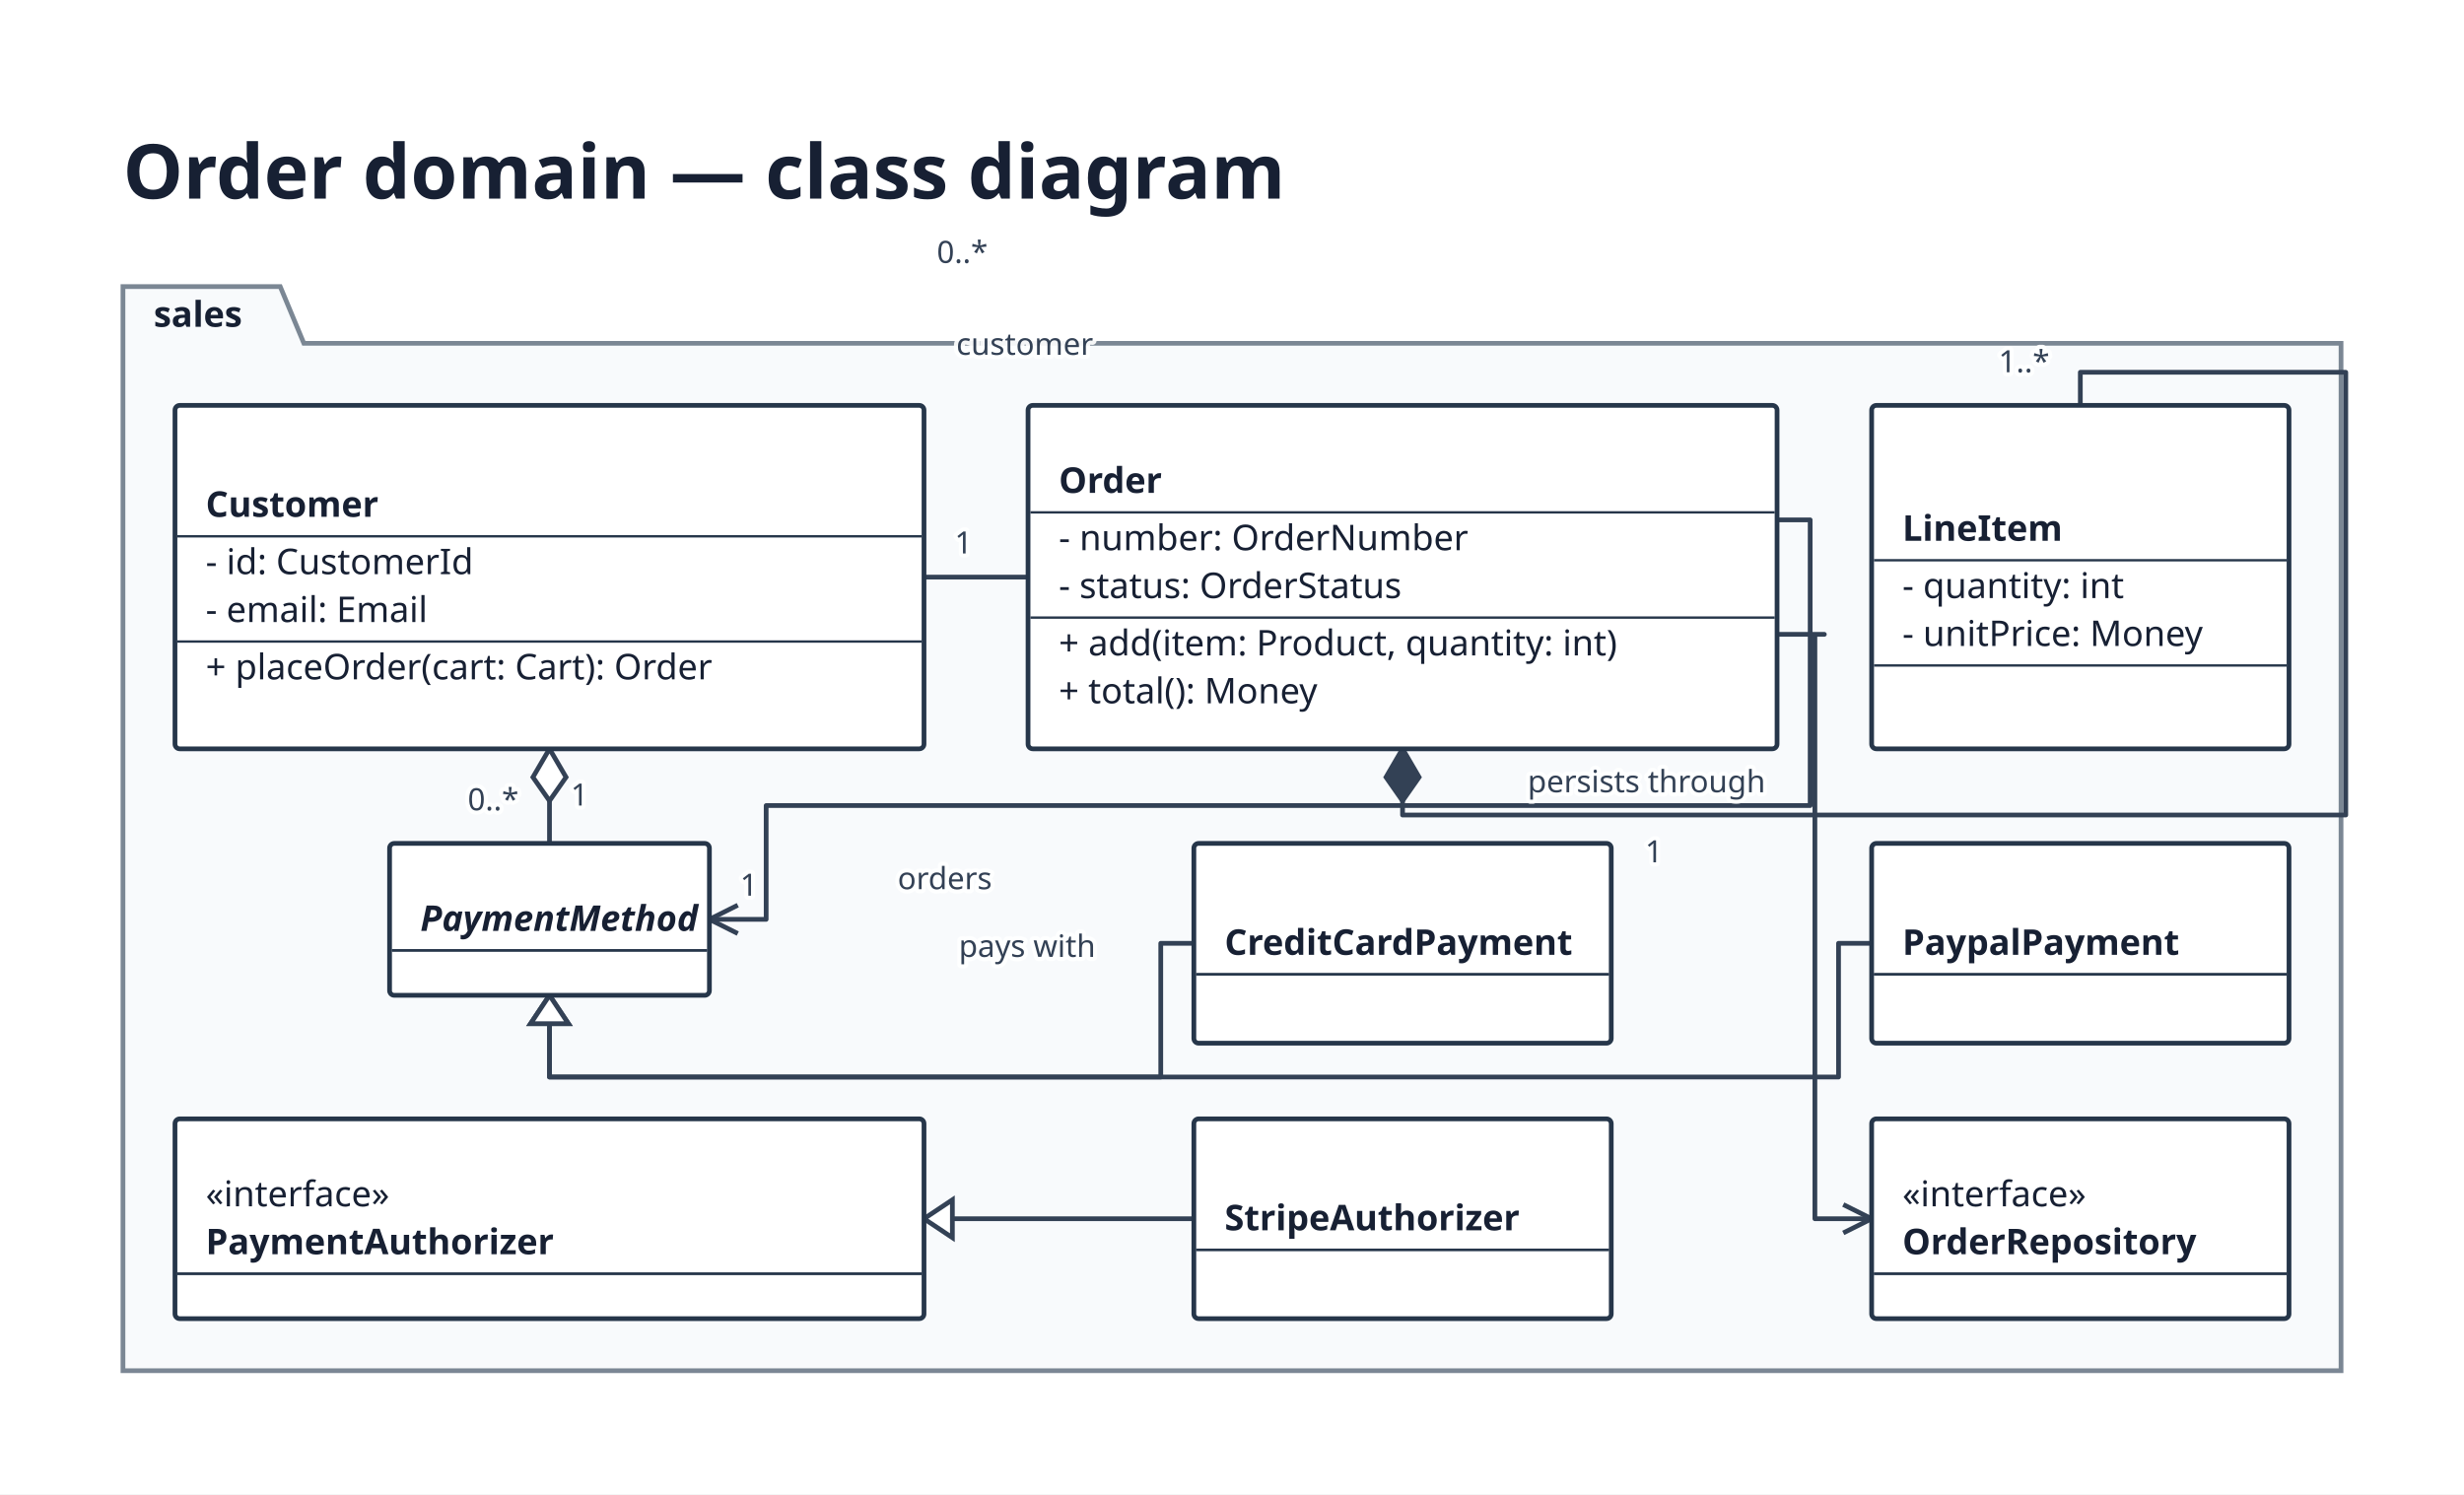
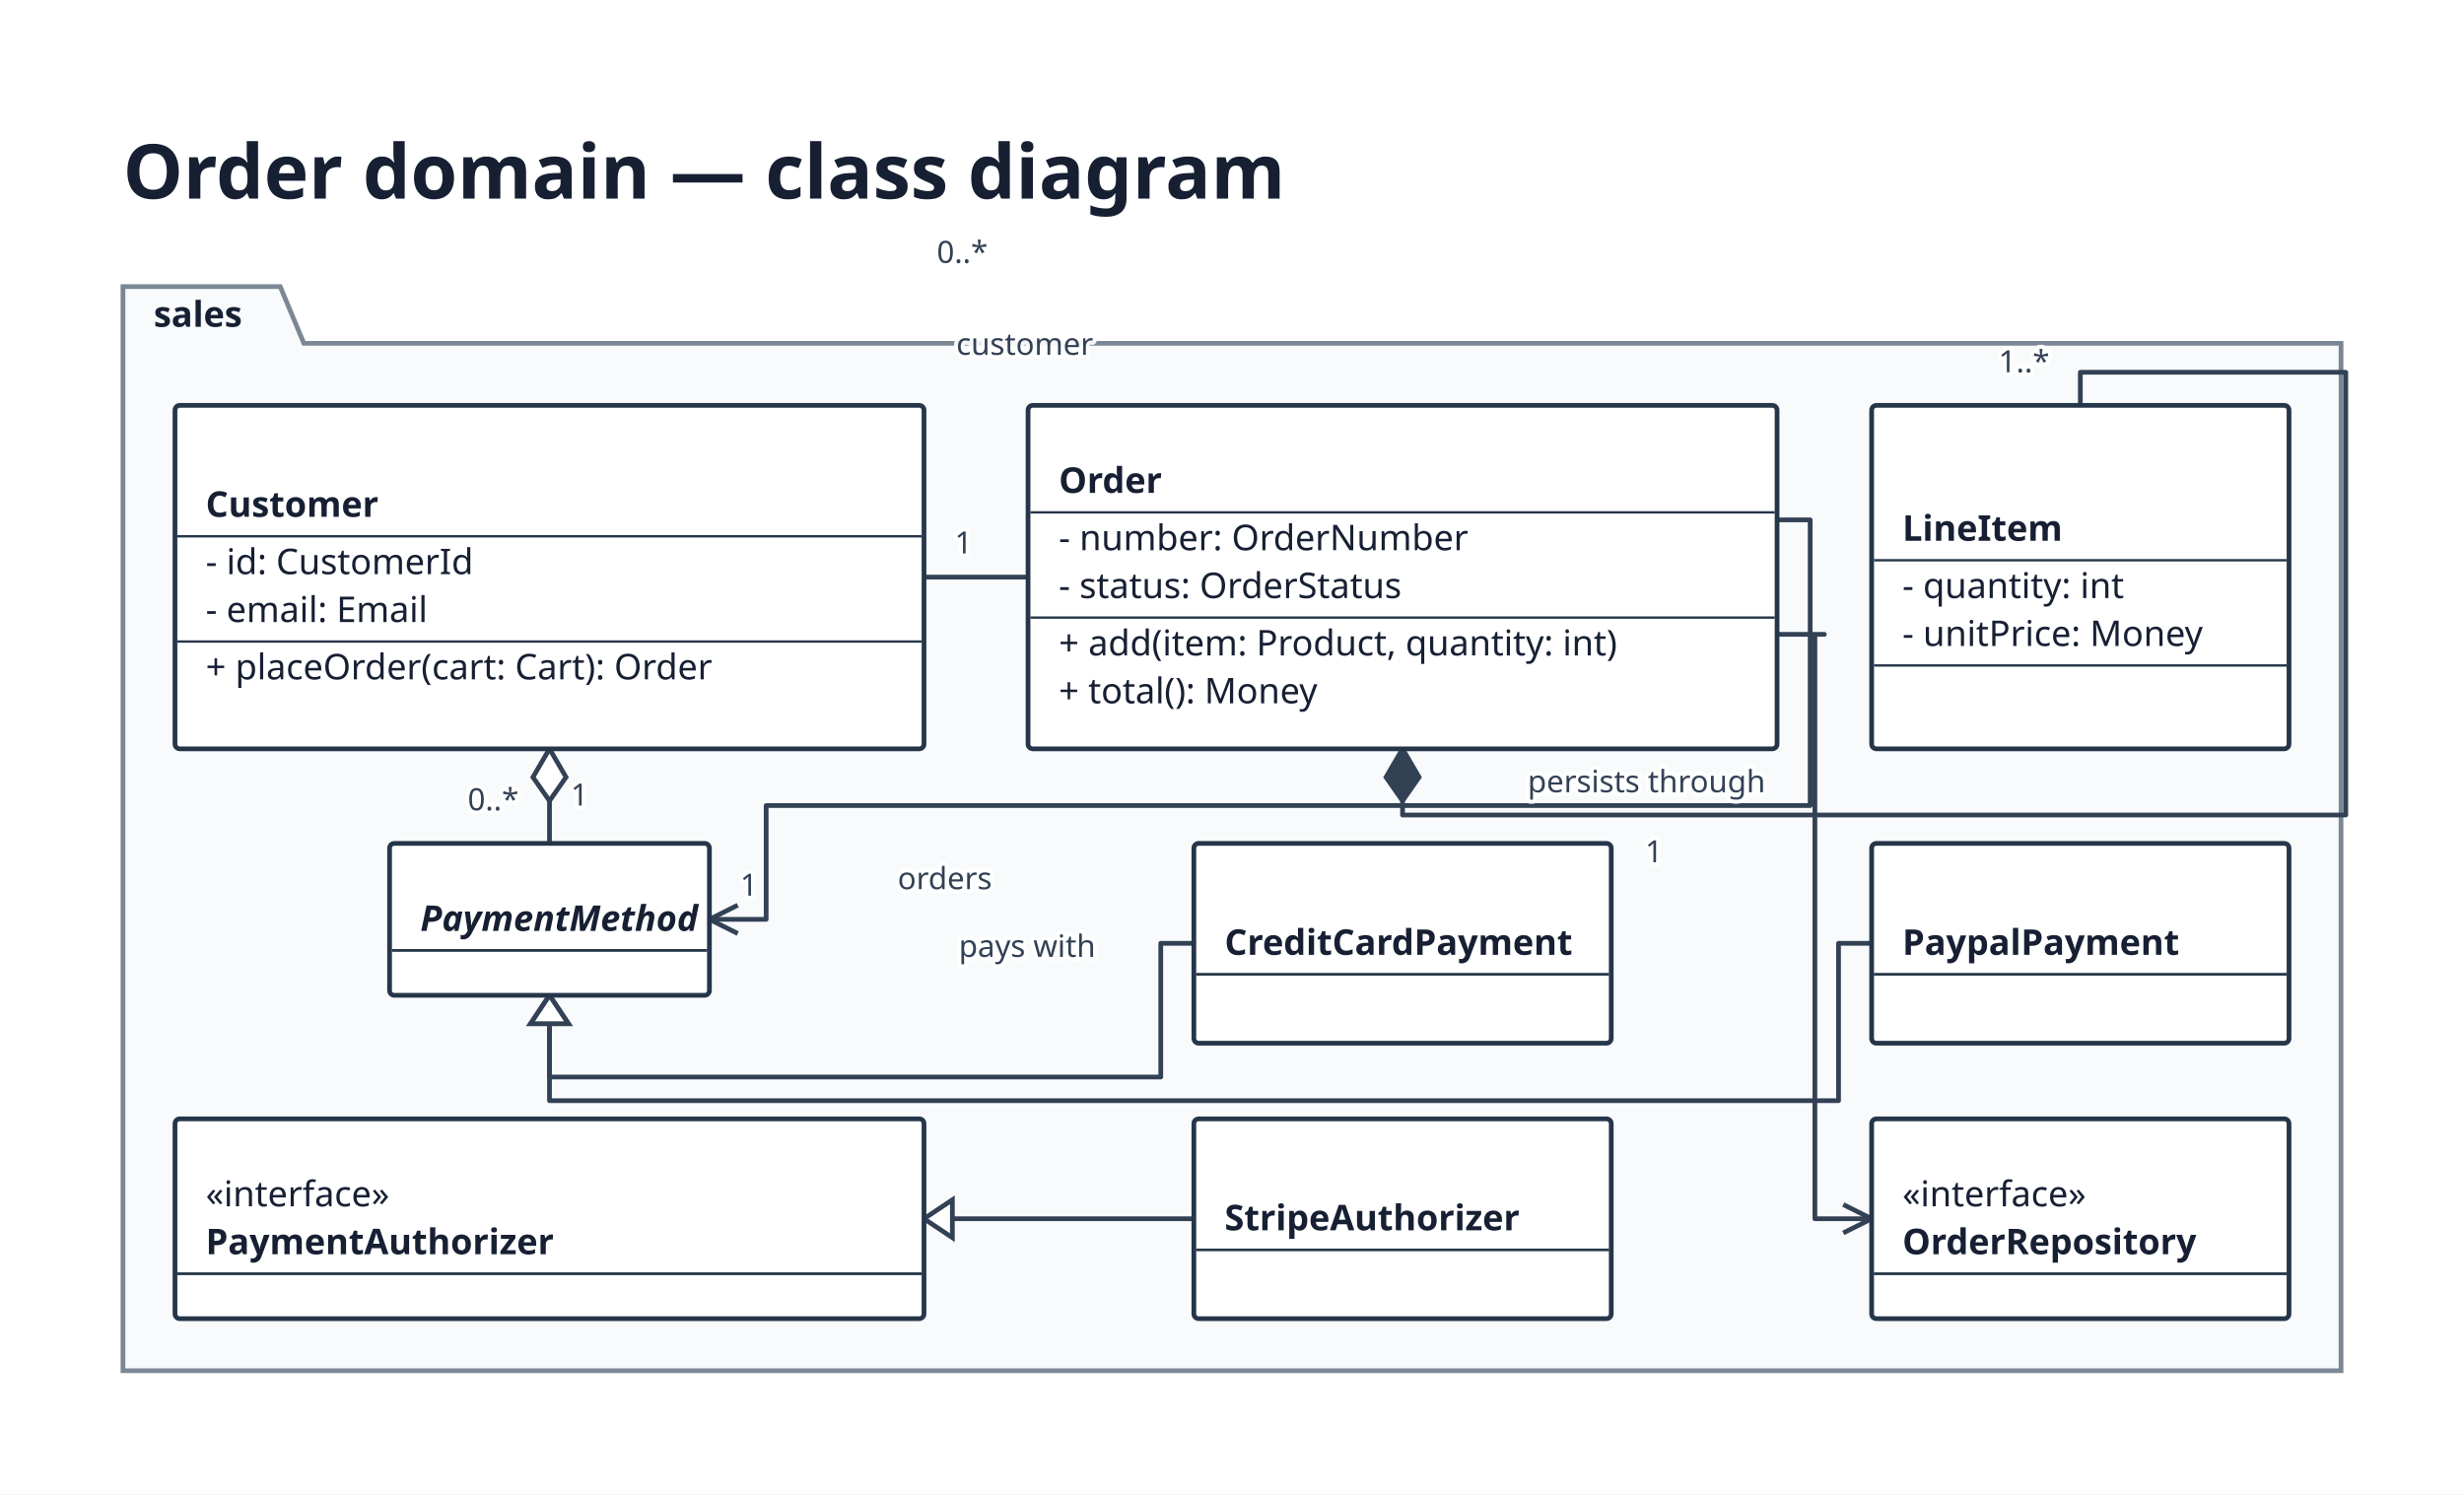
<svg xmlns="http://www.w3.org/2000/svg" width="1042" height="632" viewBox="0 0 1042 632" role="img" aria-label="uml-class-example">
  <rect width="100%" height="100%" fill="#ffffff" />
  <g id="boundaries">
    <path d="M 52 145.2 V 579.7 H 990 V 145.2 H 128.5 L 118.5 121.2 H 52 Z" fill="#f8fafc" stroke="#7b8794" stroke-width="2" />
  </g>
  <g id="corridor-dividers" />
  <g id="lines">
    <g data-line="customer-orders">
      <polyline points="390.75,244.075 434.75,244.075" fill="none" stroke="#334155" stroke-width="2" stroke-linejoin="round" stroke-linecap="round" />
    </g>
    <g data-line="order-items">
      <polyline points="593.125,316.7 593.125,344.7 992,344.7 992,157.45 879.75,157.45 879.75,171.45" fill="none" stroke="#334155" stroke-width="2" stroke-linejoin="round" stroke-linecap="round" />
      <polygon points="593.125,316.7 600.125,328.7 593.125,338.7 586.125,328.7" fill="#334155" stroke="#334155" stroke-width="2" />
    </g>
    <g data-line="customer-payment-methods">
      <polyline points="232.375,316.7 232.375,344.7 232.375,342.7 232.375,356.7" fill="none" stroke="#334155" stroke-width="2" stroke-linejoin="round" stroke-linecap="round" />
      <polygon points="232.375,316.7 239.375,328.7 232.375,338.7 225.375,328.7" fill="#ffffff" stroke="#334155" stroke-width="2" />
    </g>
    <g data-line="order-payment">
      <polyline points="751.5,219.867 765.5,219.867 765.5,340.7 324,340.7 324,388.825 300,388.825" fill="none" stroke="#334155" stroke-width="2" stroke-linejoin="round" stroke-linecap="round" />
      <path d="M 312 382.825 L 300 388.825 L 312 394.825" fill="none" stroke="#334155" stroke-width="2" stroke-linejoin="round" />
    </g>
    <g data-line="credit-card-generalization">
      <polyline points="504.875,398.95 490.875,398.95 490.875,455.51 232.375,455.51 232.375,420.95" fill="none" stroke="#334155" stroke-width="2" stroke-linejoin="round" stroke-linecap="round" />
      <polygon points="232.375,420.95 240.375,432.95 224.375,432.95" fill="#ffffff" stroke="#334155" stroke-width="2" />
    </g>
    <g data-line="paypal-generalization">
-       <polyline points="791.5,398.95 777.5,398.95 777.5,455.51 232.375,455.51 232.375,420.95" fill="none" stroke="#334155" stroke-width="2" stroke-linejoin="round" stroke-linecap="round" />
+       <polyline points="791.5,398.95 777.5,398.95 777.5,465.51 232.375,465.51 232.375,455.51 232.375,420.95" fill="none" stroke="#334155" stroke-width="2" stroke-linejoin="round" stroke-linecap="round" />
      <polygon points="232.375,420.95 240.375,432.95 224.375,432.95" fill="#ffffff" stroke="#334155" stroke-width="2" />
    </g>
    <g data-line="stripe-realization">
      <polyline points="504.875,515.45 390.75,515.45" fill="none" stroke="#334155" stroke-width="2" stroke-linejoin="round" stroke-linecap="round" />
      <polygon points="390.75,515.45 402.75,507.45 402.75,523.45" fill="#ffffff" stroke="#334155" stroke-width="2" />
    </g>
    <g data-line="repository-dependency">
      <polyline points="751.5,268.283 771.5,268.283 767.5,268.283 767.5,515.45 791.5,515.45" fill="none" stroke="#334155" stroke-width="2" stroke-linejoin="round" stroke-linecap="round" />
      <path d="M 779.5 521.45 L 791.5 515.45 L 779.5 509.45" fill="none" stroke="#334155" stroke-width="2" stroke-linejoin="round" />
    </g>
  </g>
  <g id="objects">
    <rect x="74" y="171.45" width="316.75" height="145.25" rx="2" fill="#ffffff" stroke="#26364a" stroke-width="2" />
    <rect x="434.75" y="171.45" width="316.75" height="145.25" rx="2" fill="#ffffff" stroke="#26364a" stroke-width="2" />
    <rect x="791.5" y="171.45" width="176.5" height="145.25" rx="2" fill="#ffffff" stroke="#26364a" stroke-width="2" />
    <rect x="164.75" y="356.7" width="135.25" height="64.25" rx="2" fill="#ffffff" stroke="#26364a" stroke-width="2" />
    <rect x="504.875" y="356.7" width="176.5" height="84.5" rx="2" fill="#ffffff" stroke="#26364a" stroke-width="2" />
    <rect x="791.5" y="356.7" width="176.5" height="84.5" rx="2" fill="#ffffff" stroke="#26364a" stroke-width="2" />
    <rect x="74" y="473.2" width="316.75" height="84.5" rx="2" fill="#ffffff" stroke="#26364a" stroke-width="2" />
    <rect x="504.875" y="473.2" width="176.5" height="84.5" rx="2" fill="#ffffff" stroke="#26364a" stroke-width="2" />
    <rect x="791.5" y="473.2" width="176.5" height="84.5" rx="2" fill="#ffffff" stroke="#26364a" stroke-width="2" />
  </g>
  <g id="ports" />
  <g id="text">
    <text x="52" y="84" text-anchor="start" fill="#172033" font-family="ui-rounded, 'Comic Sans MS', sans-serif" font-size="32" font-weight="700">Order domain — class diagram</text>
    <text x="65" y="138.2" text-anchor="start" fill="#172033" font-family="ui-rounded, 'Comic Sans MS', sans-serif" font-size="15" font-weight="700">sales</text>
    <text x="87" y="218.575" text-anchor="start" fill="#172033" font-family="ui-rounded, 'Comic Sans MS', sans-serif" font-size="15" font-weight="700">Customer</text>
    <path d="M 75 226.825 H 389.75" stroke="#26364a" stroke-width="1" />
    <text x="87" y="242.825" text-anchor="start" fill="#172033" font-family="ui-rounded, 'Comic Sans MS', sans-serif" font-size="15" font-weight="450">- id: CustomerId</text>
    <text x="87" y="263.075" text-anchor="start" fill="#172033" font-family="ui-rounded, 'Comic Sans MS', sans-serif" font-size="15" font-weight="450">- email: Email</text>
    <path d="M 75 271.325 H 389.75" stroke="#26364a" stroke-width="1" />
    <text x="87" y="287.325" text-anchor="start" fill="#172033" font-family="ui-rounded, 'Comic Sans MS', sans-serif" font-size="15" font-weight="450">+ placeOrder(cart: Cart): Order</text>
    <text x="447.75" y="208.45" text-anchor="start" fill="#172033" font-family="ui-rounded, 'Comic Sans MS', sans-serif" font-size="15" font-weight="700">Order</text>
    <path d="M 435.75 216.7 H 750.5" stroke="#26364a" stroke-width="1" />
    <text x="447.75" y="232.7" text-anchor="start" fill="#172033" font-family="ui-rounded, 'Comic Sans MS', sans-serif" font-size="15" font-weight="450">- number: OrderNumber</text>
    <text x="447.75" y="252.95" text-anchor="start" fill="#172033" font-family="ui-rounded, 'Comic Sans MS', sans-serif" font-size="15" font-weight="450">- status: OrderStatus</text>
    <path d="M 435.75 261.2 H 750.5" stroke="#26364a" stroke-width="1" />
    <text x="447.75" y="277.2" text-anchor="start" fill="#172033" font-family="ui-rounded, 'Comic Sans MS', sans-serif" font-size="15" font-weight="450">+ add(item: Product, quantity: int)</text>
    <text x="447.75" y="297.45" text-anchor="start" fill="#172033" font-family="ui-rounded, 'Comic Sans MS', sans-serif" font-size="15" font-weight="450">+ total(): Money</text>
    <text x="804.5" y="228.7" text-anchor="start" fill="#172033" font-family="ui-rounded, 'Comic Sans MS', sans-serif" font-size="15" font-weight="700">LineItem</text>
    <path d="M 792.5 236.95 H 967" stroke="#26364a" stroke-width="1" />
    <text x="804.5" y="252.95" text-anchor="start" fill="#172033" font-family="ui-rounded, 'Comic Sans MS', sans-serif" font-size="15" font-weight="450">- quantity: int</text>
    <text x="804.5" y="273.2" text-anchor="start" fill="#172033" font-family="ui-rounded, 'Comic Sans MS', sans-serif" font-size="15" font-weight="450">- unitPrice: Money</text>
    <path d="M 792.5 281.45 H 967" stroke="#26364a" stroke-width="1" />
    <text x="177.75" y="393.7" text-anchor="start" fill="#172033" font-family="ui-rounded, 'Comic Sans MS', sans-serif" font-size="15" font-weight="700" font-style="italic">PaymentMethod</text>
    <path d="M 165.75 401.95 H 299" stroke="#26364a" stroke-width="1" />
    <path d="M 165.75 401.95 H 299" stroke="#26364a" stroke-width="1" />
    <text x="517.875" y="403.825" text-anchor="start" fill="#172033" font-family="ui-rounded, 'Comic Sans MS', sans-serif" font-size="15" font-weight="700">CreditCardPayment</text>
    <path d="M 505.875 412.075 H 680.375" stroke="#26364a" stroke-width="1" />
    <path d="M 505.875 412.075 H 680.375" stroke="#26364a" stroke-width="1" />
    <text x="804.5" y="403.825" text-anchor="start" fill="#172033" font-family="ui-rounded, 'Comic Sans MS', sans-serif" font-size="15" font-weight="700">PaypalPayment</text>
    <path d="M 792.5 412.075 H 967" stroke="#26364a" stroke-width="1" />
    <path d="M 792.5 412.075 H 967" stroke="#26364a" stroke-width="1" />
    <text x="87" y="510.2" text-anchor="start" fill="#172033" font-family="ui-rounded, 'Comic Sans MS', sans-serif" font-size="15" font-weight="450">«interface»</text>
    <text x="87" y="530.45" text-anchor="start" fill="#172033" font-family="ui-rounded, 'Comic Sans MS', sans-serif" font-size="15" font-weight="700">PaymentAuthorizer</text>
    <path d="M 75 538.7 H 389.75" stroke="#26364a" stroke-width="1" />
    <path d="M 75 538.7 H 389.75" stroke="#26364a" stroke-width="1" />
    <text x="517.875" y="520.325" text-anchor="start" fill="#172033" font-family="ui-rounded, 'Comic Sans MS', sans-serif" font-size="15" font-weight="700">StripeAuthorizer</text>
    <path d="M 505.875 528.575 H 680.375" stroke="#26364a" stroke-width="1" />
    <path d="M 505.875 528.575 H 680.375" stroke="#26364a" stroke-width="1" />
    <text x="804.5" y="510.2" text-anchor="start" fill="#172033" font-family="ui-rounded, 'Comic Sans MS', sans-serif" font-size="15" font-weight="450">«interface»</text>
    <text x="804.5" y="530.45" text-anchor="start" fill="#172033" font-family="ui-rounded, 'Comic Sans MS', sans-serif" font-size="15" font-weight="700">OrderRepository</text>
    <path d="M 792.5 538.7 H 967" stroke="#26364a" stroke-width="1" />
    <path d="M 792.5 538.7 H 967" stroke="#26364a" stroke-width="1" />
    <g data-line-label="customer-orders">
      <text x="433.35" y="150.075" text-anchor="middle" font-family="ui-rounded, sans-serif" font-size="13" fill="#334155" stroke="#ffffff" stroke-opacity=".92" stroke-width="3.5" stroke-linejoin="round" paint-order="stroke fill">customer</text>
    </g>
    <g data-line-label="customer-orders">
      <text x="407.45" y="234.075" text-anchor="middle" font-family="ui-rounded, sans-serif" font-size="13" fill="#334155" stroke="#ffffff" stroke-opacity=".92" stroke-width="3.5" stroke-linejoin="round" paint-order="stroke fill">1</text>
    </g>
    <g data-line-label="customer-orders">
      <text x="399.55" y="376.075" text-anchor="middle" font-family="ui-rounded, sans-serif" font-size="13" fill="#334155" stroke="#ffffff" stroke-opacity=".92" stroke-width="3.5" stroke-linejoin="round" paint-order="stroke fill">orders</text>
    </g>
    <g data-line-label="customer-orders">
      <text x="406.95" y="111.2" text-anchor="middle" font-family="ui-rounded, sans-serif" font-size="13" fill="#334155" stroke="#ffffff" stroke-opacity=".92" stroke-width="3.5" stroke-linejoin="round" paint-order="stroke fill">0..*</text>
    </g>
    <g data-line-label="order-items">
      <text x="699.425" y="364.7" text-anchor="middle" font-family="ui-rounded, sans-serif" font-size="13" fill="#334155" stroke="#ffffff" stroke-opacity=".92" stroke-width="3.5" stroke-linejoin="round" paint-order="stroke fill">1</text>
    </g>
    <g data-line-label="order-items">
      <text x="855.95" y="157.45" text-anchor="middle" font-family="ui-rounded, sans-serif" font-size="13" fill="#334155" stroke="#ffffff" stroke-opacity=".92" stroke-width="3.5" stroke-linejoin="round" paint-order="stroke fill">1..*</text>
    </g>
    <g data-line-label="customer-payment-methods">
      <text x="245.075" y="340.7" text-anchor="middle" font-family="ui-rounded, sans-serif" font-size="13" fill="#334155" stroke="#ffffff" stroke-opacity=".92" stroke-width="3.5" stroke-linejoin="round" paint-order="stroke fill">1</text>
    </g>
    <g data-line-label="customer-payment-methods">
      <text x="208.575" y="342.7" text-anchor="middle" font-family="ui-rounded, sans-serif" font-size="13" fill="#334155" stroke="#ffffff" stroke-opacity=".92" stroke-width="3.5" stroke-linejoin="round" paint-order="stroke fill">0..*</text>
    </g>
    <g data-line-label="order-payment">
      <text x="434.375" y="404.7" text-anchor="middle" font-family="ui-rounded, sans-serif" font-size="13" fill="#334155" stroke="#ffffff" stroke-opacity=".92" stroke-width="3.5" stroke-linejoin="round" paint-order="stroke fill">pays with</text>
    </g>
    <g data-line-label="order-payment">
      <text x="316.7" y="378.825" text-anchor="middle" font-family="ui-rounded, sans-serif" font-size="13" fill="#334155" stroke="#ffffff" stroke-opacity=".92" stroke-width="3.5" stroke-linejoin="round" paint-order="stroke fill">1</text>
    </g>
    <g data-line-label="repository-dependency">
      <text x="696.3" y="335.075" text-anchor="middle" font-family="ui-rounded, sans-serif" font-size="13" fill="#334155" stroke="#ffffff" stroke-opacity=".92" stroke-width="3.5" stroke-linejoin="round" paint-order="stroke fill">persists through</text>
    </g>
  </g>
</svg>
